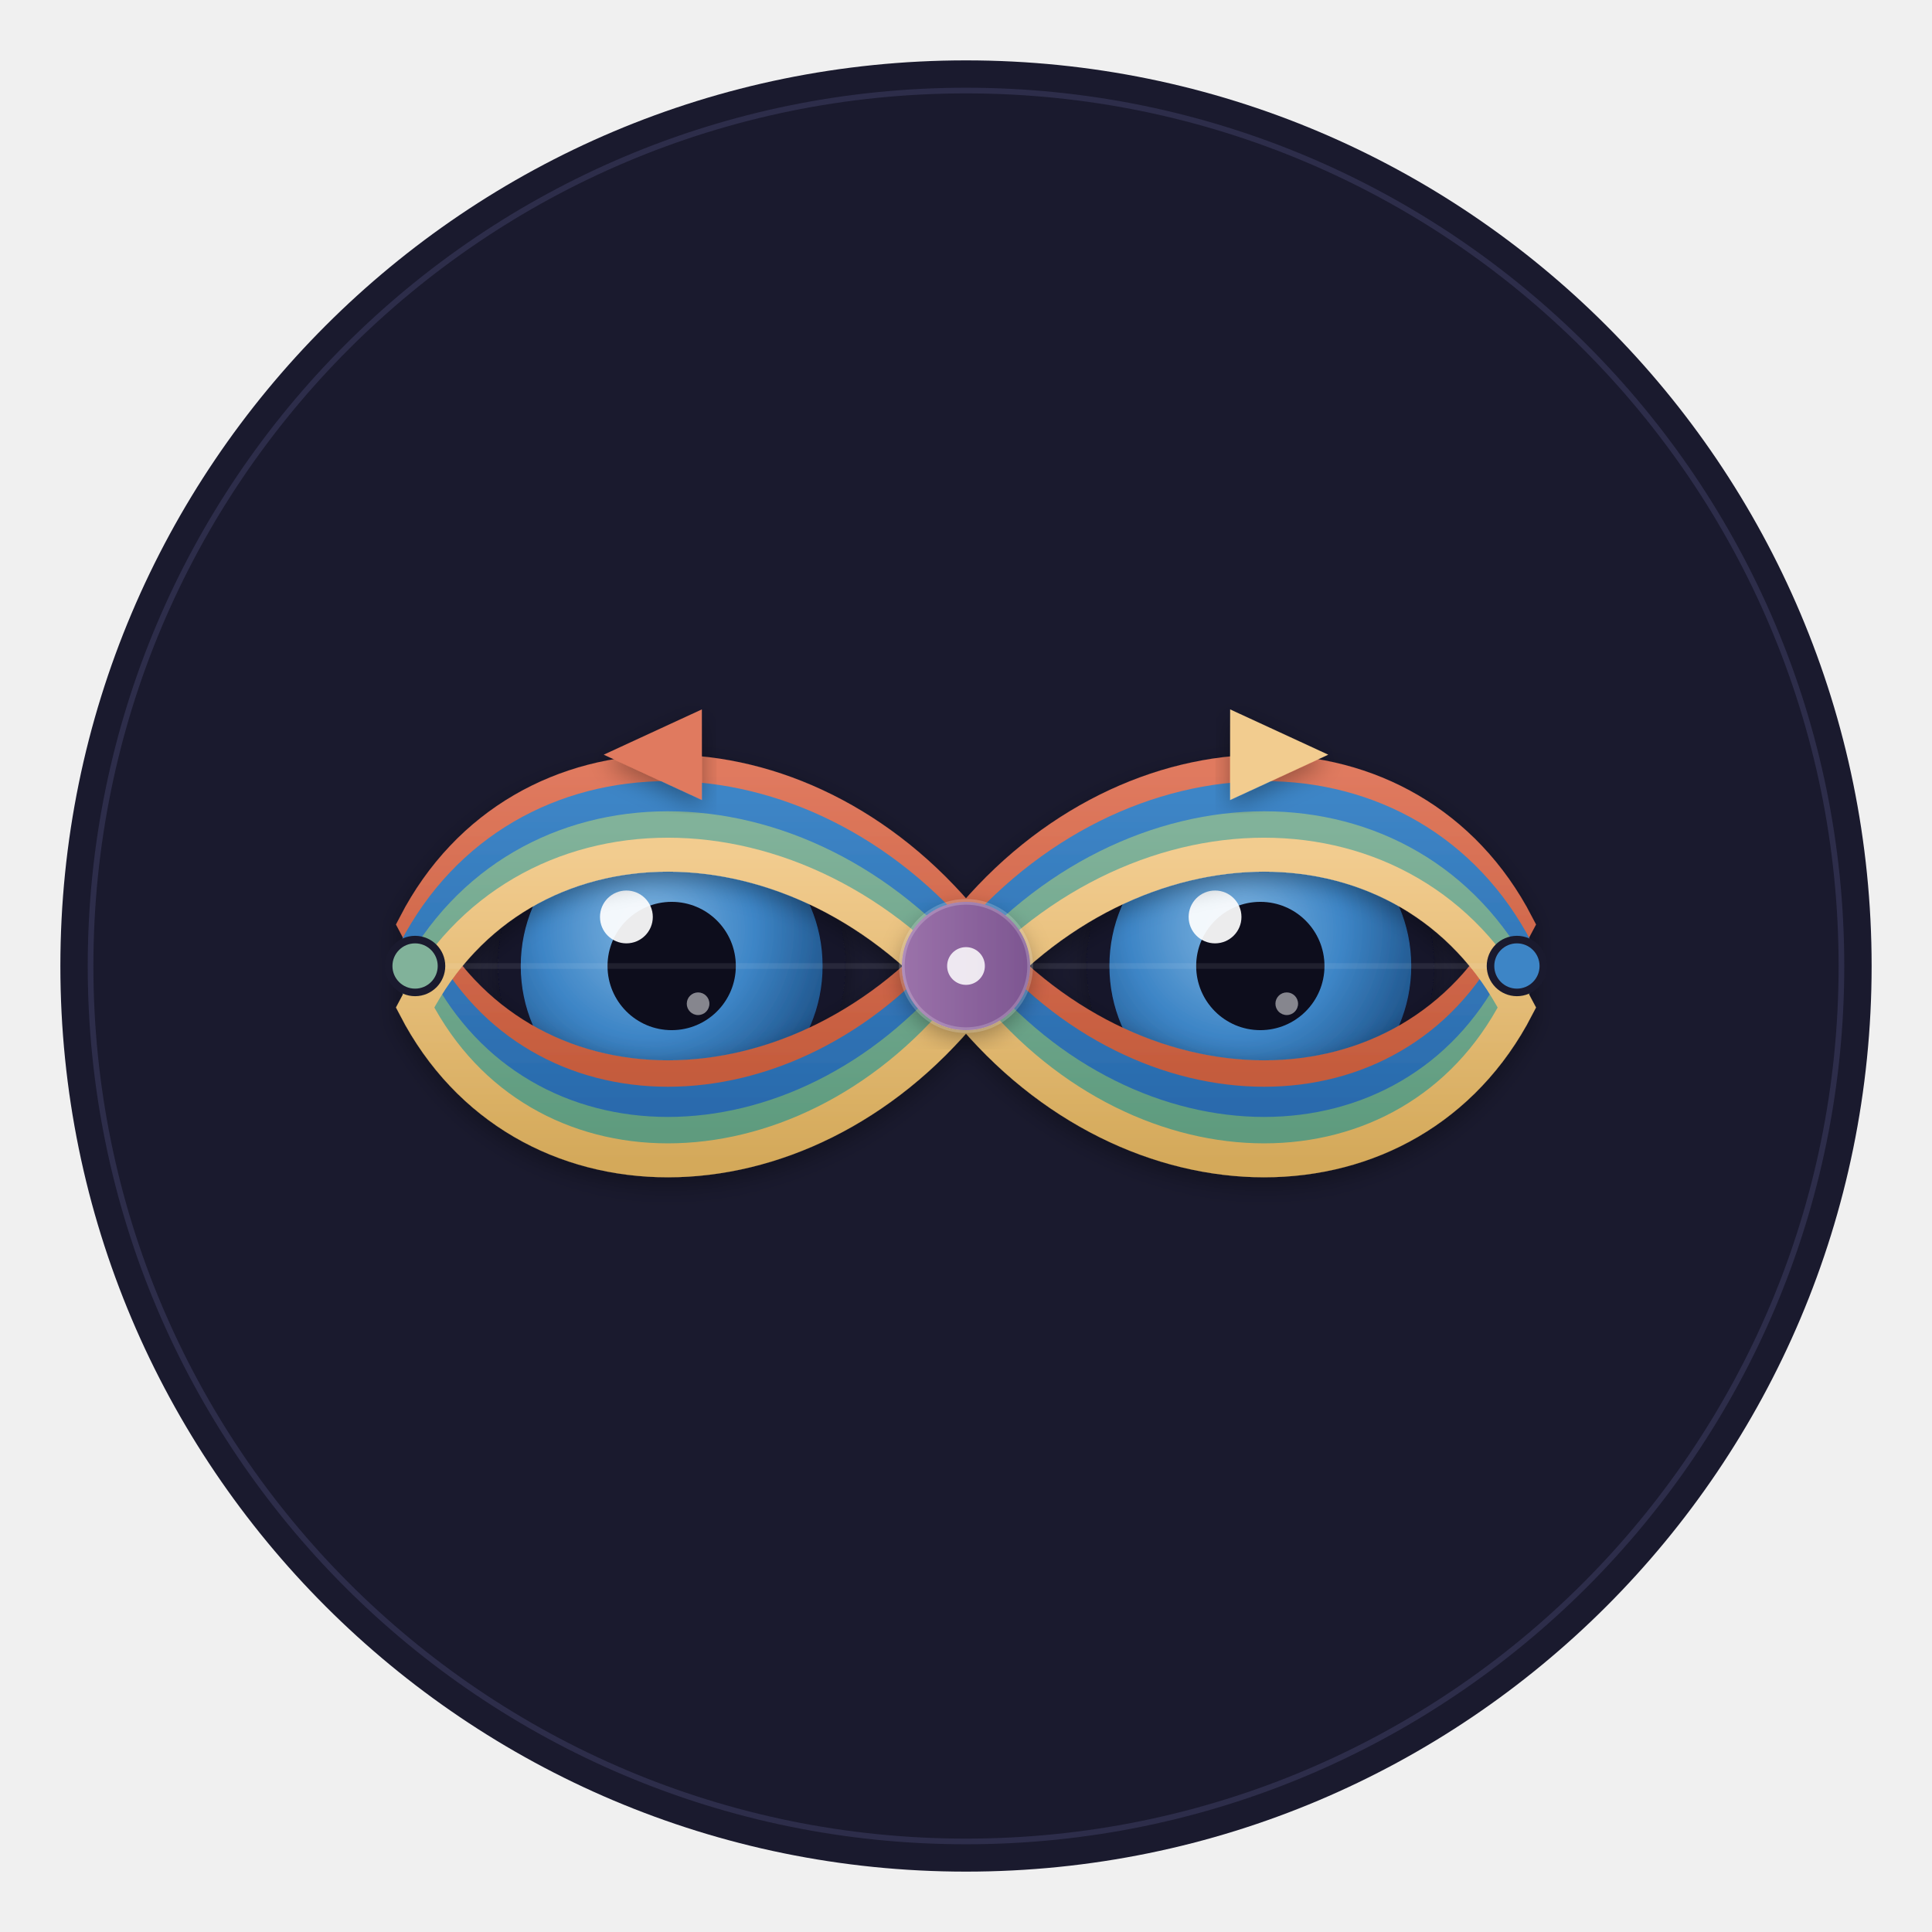
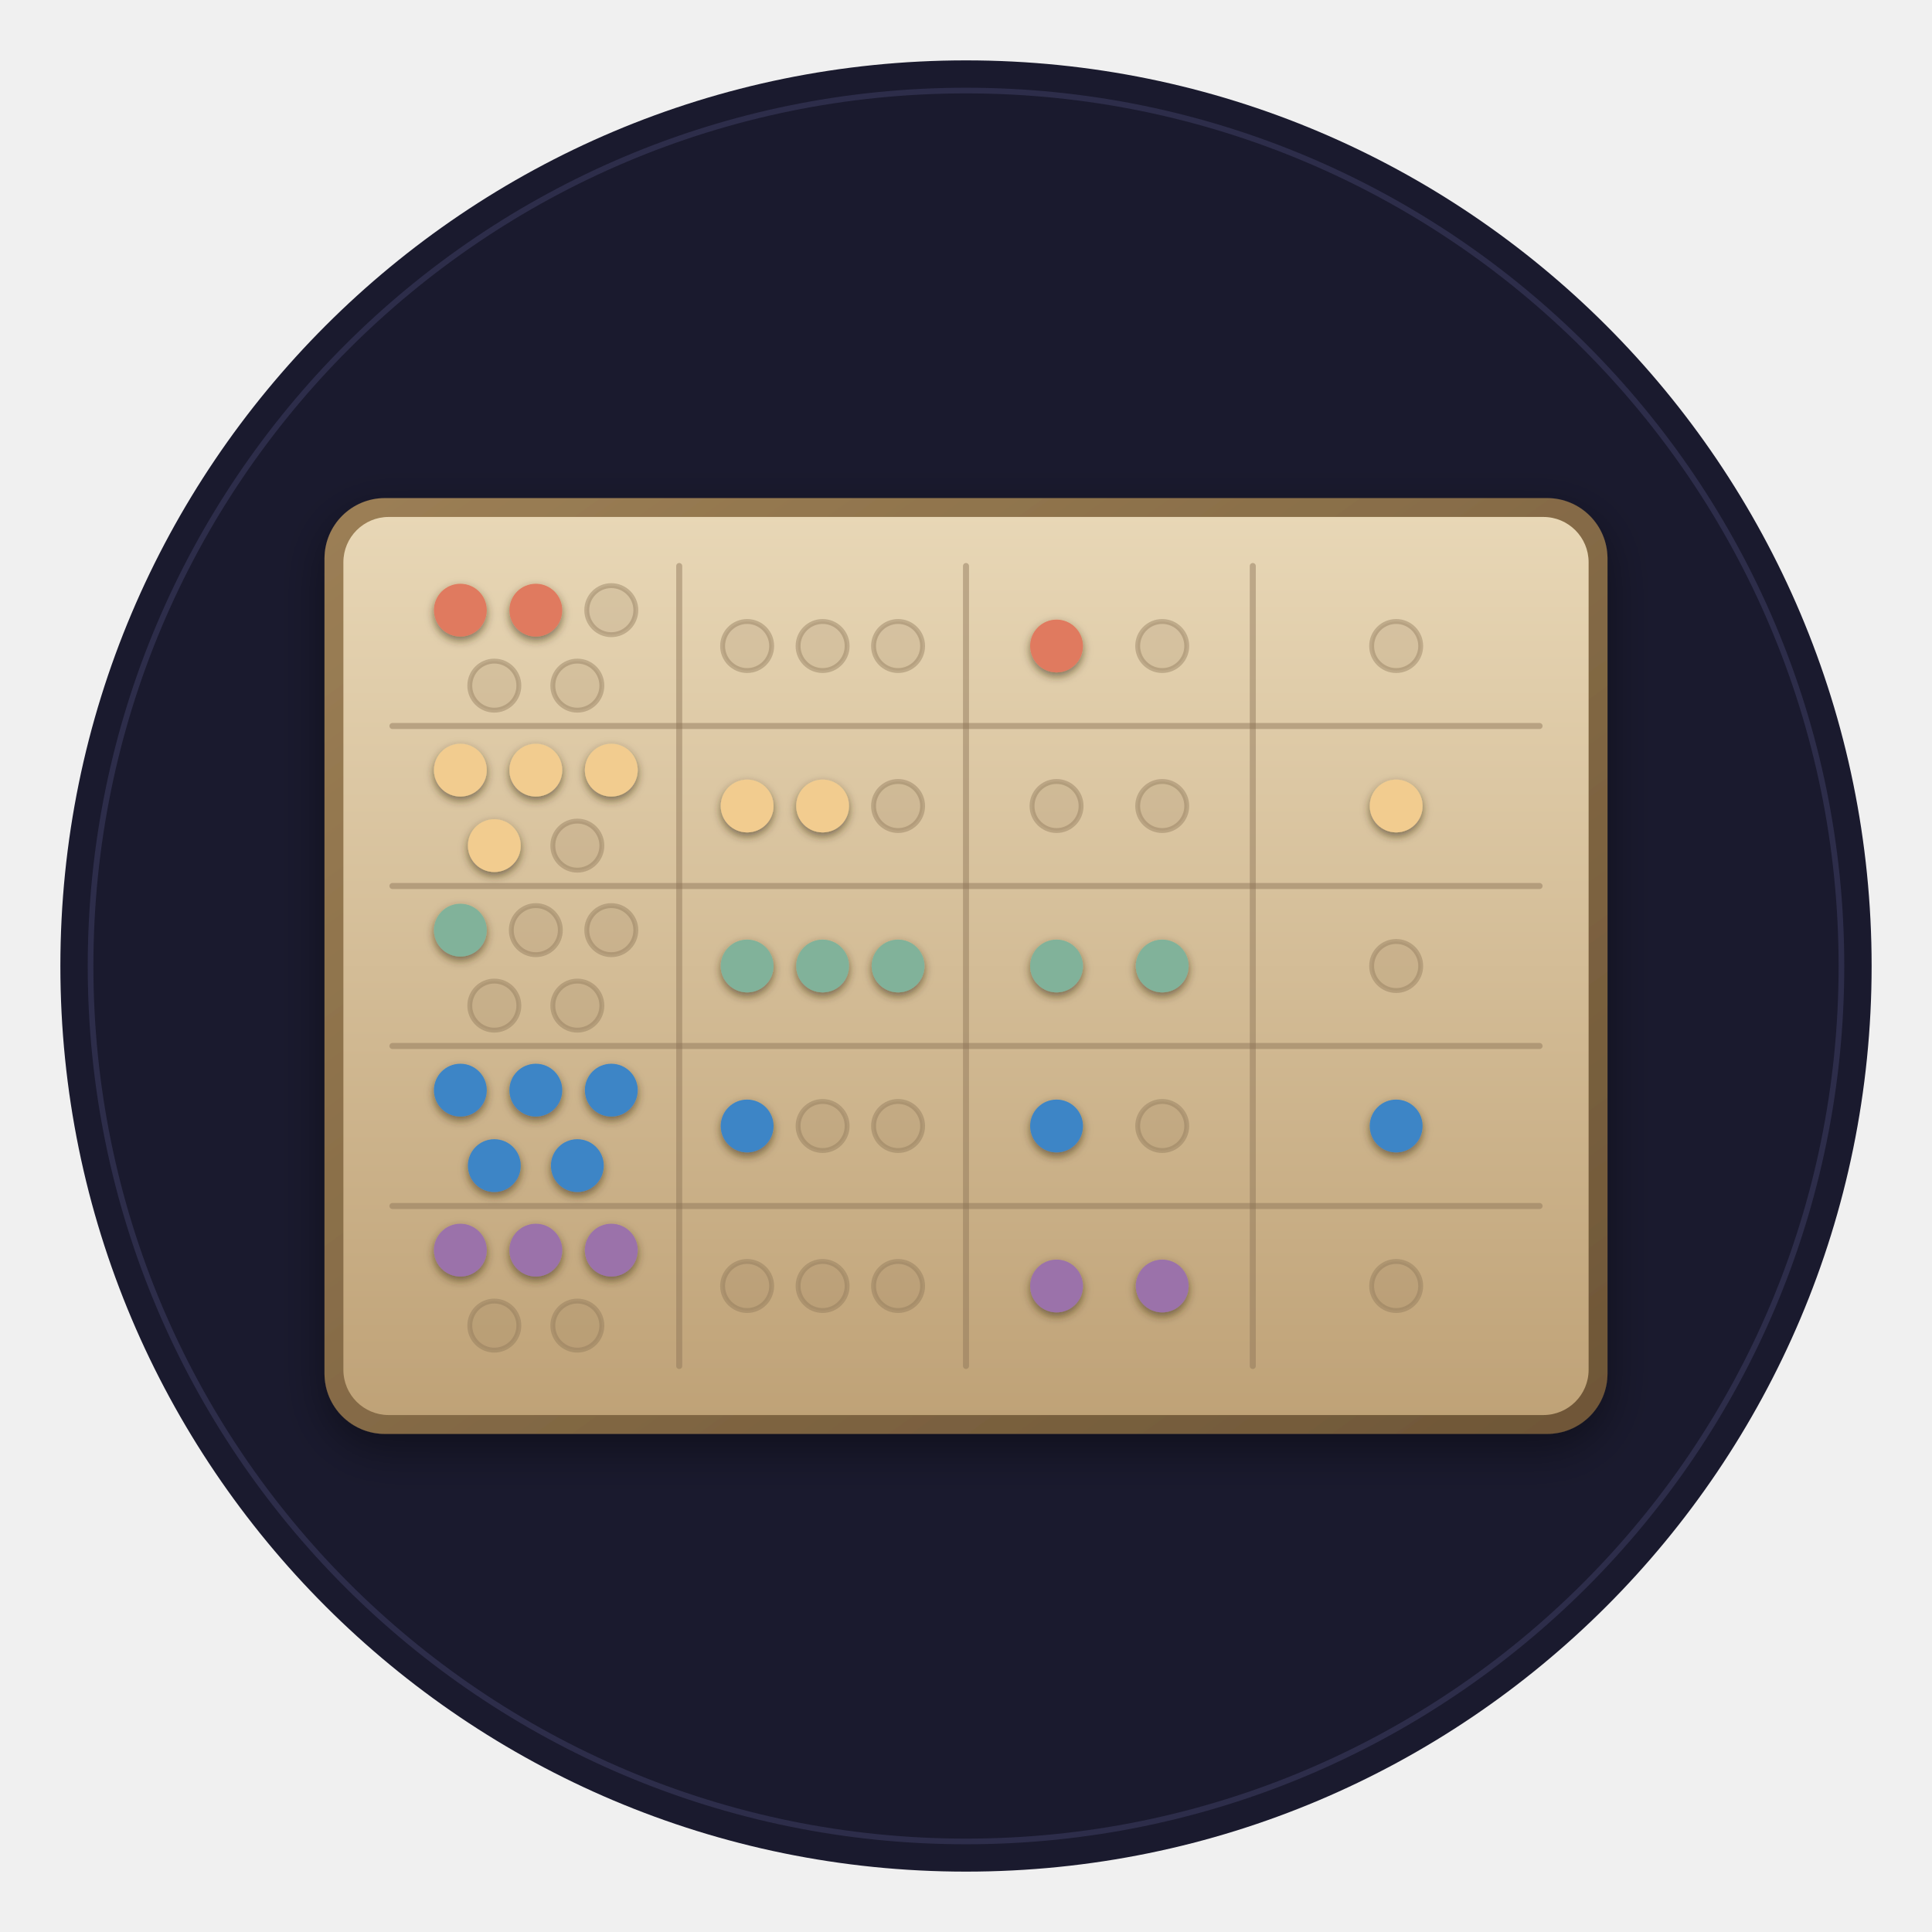
- <svg xmlns="http://www.w3.org/2000/svg" viewBox="0 0 512 512" width="512" height="512">
+ <svg xmlns="http://www.w3.org/2000/svg" viewBox="0 0 512 512" width="512" height="512" role="img" aria-label="Yupana logo: an Incan counting board with seeded compartments">
  <defs>
-     <linearGradient id="strandA" x1="0%" y1="0%" x2="0%" y2="100%">
-       <stop offset="0%" style="stop-color:#E07A5F" />
-       <stop offset="100%" style="stop-color:#C45B3C" />
+     <linearGradient id="board" x1="0%" y1="0%" x2="0%" y2="100%">
+       <stop offset="0%" style="stop-color:#E8D7B6" />
+       <stop offset="100%" style="stop-color:#BFA277" />
    </linearGradient>
-     <linearGradient id="strandB" x1="0%" y1="0%" x2="0%" y2="100%">
-       <stop offset="0%" style="stop-color:#3D85C6" />
-       <stop offset="100%" style="stop-color:#2A6BAD" />
+     <linearGradient id="rim" x1="0%" y1="0%" x2="100%" y2="100%">
+       <stop offset="0%" style="stop-color:#9C7F55" />
+       <stop offset="100%" style="stop-color:#6E5637" />
    </linearGradient>
-     <linearGradient id="strandC" x1="0%" y1="0%" x2="0%" y2="100%">
-       <stop offset="0%" style="stop-color:#81B29A" />
-       <stop offset="100%" style="stop-color:#5E9B7E" />
-     </linearGradient>
-     <linearGradient id="strandD" x1="0%" y1="0%" x2="0%" y2="100%">
-       <stop offset="0%" style="stop-color:#F2CC8F" />
-       <stop offset="100%" style="stop-color:#D4A95A" />
-     </linearGradient>
-     <linearGradient id="tieGrad" x1="0%" y1="0%" x2="100%" y2="0%">
-       <stop offset="0%" style="stop-color:#9B72AA" />
-       <stop offset="100%" style="stop-color:#7D5691" />
-     </linearGradient>
-     <radialGradient id="iris" cx="42%" cy="38%" r="65%">
-       <stop offset="0%" style="stop-color:#7FB4E0" />
-       <stop offset="55%" style="stop-color:#3D85C6" />
-       <stop offset="100%" style="stop-color:#1E5288" />
-     </radialGradient>
-     <filter id="soft" x="-15%" y="-15%" width="130%" height="130%">
-       <feDropShadow dx="0" dy="2" stdDeviation="3" flood-color="#00000055" />
+     <filter id="soft" x="-20%" y="-20%" width="140%" height="140%">
+       <feDropShadow dx="0" dy="4" stdDeviation="6" flood-color="#00000066" />
+     </filter>
+     <filter id="seed" x="-40%" y="-40%" width="180%" height="180%">
+       <feDropShadow dx="0" dy="1" stdDeviation="1.2" flood-color="#3a2a1a99" />
    </filter>
  </defs>
  <circle cx="256" cy="256" r="240" fill="#1a1a2e" />
  <circle cx="256" cy="256" r="232" fill="none" stroke="#2d2d4a" stroke-width="1.5" />
  <g filter="url(#soft)">
-     <circle cx="334" cy="256" r="46" fill="#12122a" />
-     <circle cx="334" cy="256" r="40" fill="url(#iris)" />
-     <circle cx="334" cy="256" r="17" fill="#0c0c1c" />
-     <circle cx="322" cy="243" r="7" fill="#ffffff" opacity="0.92" />
-     <circle cx="341" cy="266" r="3" fill="#ffffff" opacity="0.5" />
+     <rect x="86" y="132" width="340" height="248" rx="16" fill="url(#rim)" />
+     <rect x="91" y="137" width="330" height="238" rx="12" fill="url(#board)" />
  </g>
-   <g filter="url(#soft)">
-     <circle cx="178" cy="256" r="46" fill="#12122a" />
-     <circle cx="178" cy="256" r="40" fill="url(#iris)" />
-     <circle cx="178" cy="256" r="17" fill="#0c0c1c" />
-     <circle cx="166" cy="243" r="7" fill="#ffffff" opacity="0.92" />
-     <circle cx="185" cy="266" r="3" fill="#ffffff" opacity="0.5" />
+   <g stroke="#8B7355" stroke-opacity="0.45" stroke-width="1.6" stroke-linecap="round">
+     <line x1="180.0" y1="150.0" x2="180.0" y2="362.0" />
+     <line x1="256.0" y1="150.0" x2="256.0" y2="362.0" />
+     <line x1="332.0" y1="150.0" x2="332.0" y2="362.0" />
+     <line x1="104.0" y1="192.4" x2="408.0" y2="192.4" />
+     <line x1="104.0" y1="234.8" x2="408.0" y2="234.8" />
+     <line x1="104.0" y1="277.2" x2="408.0" y2="277.2" />
+     <line x1="104.0" y1="319.6" x2="408.0" y2="319.6" />
  </g>
-   <g filter="url(#soft)" fill="none" stroke-linecap="round">
-     <g transform="translate(0,-11)">
-       <path d="M256 256 C300 202 374 202 402 256 C374 310 300 310 256 256 C212 202 138 202 110 256 C138 310 212 310 256 256 Z" stroke="url(#strandA)" stroke-width="9" />
-     </g>
-     <g transform="translate(0,-4)">
-       <path d="M256 256 C300 202 374 202 402 256 C374 310 300 310 256 256 C212 202 138 202 110 256 C138 310 212 310 256 256 Z" stroke="url(#strandB)" stroke-width="9" />
-     </g>
-     <g transform="translate(0,4)">
-       <path d="M256 256 C300 202 374 202 402 256 C374 310 300 310 256 256 C212 202 138 202 110 256 C138 310 212 310 256 256 Z" stroke="url(#strandC)" stroke-width="9" />
-     </g>
-     <g transform="translate(0,11)">
-       <path d="M256 256 C300 202 374 202 402 256 C374 310 300 310 256 256 C212 202 138 202 110 256 C138 310 212 310 256 256 Z" stroke="url(#strandD)" stroke-width="9" />
-     </g>
+   <g>
+     <circle cx="122.0" cy="161.7" r="7.0" fill="#E07A5F" filter="url(#seed)" />
+     <circle cx="142.0" cy="161.7" r="7.0" fill="#E07A5F" filter="url(#seed)" />
+     <circle cx="162.0" cy="161.7" r="6.5" fill="#8B7355" fill-opacity="0.16" stroke="#8B7355" stroke-opacity="0.4" stroke-width="1.3" />
+     <circle cx="131.0" cy="181.7" r="6.5" fill="#8B7355" fill-opacity="0.16" stroke="#8B7355" stroke-opacity="0.4" stroke-width="1.3" />
+     <circle cx="153.0" cy="181.7" r="6.5" fill="#8B7355" fill-opacity="0.16" stroke="#8B7355" stroke-opacity="0.4" stroke-width="1.3" />
+     <circle cx="198.0" cy="171.2" r="6.5" fill="#8B7355" fill-opacity="0.16" stroke="#8B7355" stroke-opacity="0.4" stroke-width="1.3" />
+     <circle cx="218.0" cy="171.2" r="6.5" fill="#8B7355" fill-opacity="0.16" stroke="#8B7355" stroke-opacity="0.4" stroke-width="1.3" />
+     <circle cx="238.0" cy="171.2" r="6.5" fill="#8B7355" fill-opacity="0.16" stroke="#8B7355" stroke-opacity="0.4" stroke-width="1.3" />
+     <circle cx="280.0" cy="171.2" r="7.0" fill="#E07A5F" filter="url(#seed)" />
+     <circle cx="308.0" cy="171.2" r="6.5" fill="#8B7355" fill-opacity="0.16" stroke="#8B7355" stroke-opacity="0.4" stroke-width="1.3" />
+     <circle cx="370.0" cy="171.2" r="6.5" fill="#8B7355" fill-opacity="0.16" stroke="#8B7355" stroke-opacity="0.4" stroke-width="1.3" />
  </g>
-   <path d="M326 188 L352 200 L326 212 Z" fill="#F2CC8F" filter="url(#soft)" />
-   <path d="M186 188 L160 200 L186 212 Z" fill="#E07A5F" filter="url(#soft)" />
-   <line x1="256" y1="256" x2="402" y2="256" stroke="#ffffff14" stroke-width="1.5" />
-   <line x1="256" y1="256" x2="110" y2="256" stroke="#ffffff14" stroke-width="1.5" />
-   <circle cx="402" cy="256" r="7" fill="#3D85C6" stroke="#1a1a2e" stroke-width="2" />
-   <circle cx="110" cy="256" r="7" fill="#81B29A" stroke="#1a1a2e" stroke-width="2" />
-   <circle cx="256" cy="256" r="17" fill="url(#tieGrad)" filter="url(#soft)" />
-   <circle cx="256" cy="256" r="17" fill="none" stroke="#ffffff33" stroke-width="1.5" />
-   <circle cx="256" cy="256" r="5" fill="#ffffff" opacity="0.85" />
+   <g>
+     <circle cx="122.0" cy="204.1" r="7.0" fill="#F2CC8F" filter="url(#seed)" />
+     <circle cx="142.0" cy="204.1" r="7.0" fill="#F2CC8F" filter="url(#seed)" />
+     <circle cx="162.0" cy="204.1" r="7.0" fill="#F2CC8F" filter="url(#seed)" />
+     <circle cx="131.0" cy="224.1" r="7.0" fill="#F2CC8F" filter="url(#seed)" />
+     <circle cx="153.0" cy="224.1" r="6.5" fill="#8B7355" fill-opacity="0.16" stroke="#8B7355" stroke-opacity="0.4" stroke-width="1.3" />
+     <circle cx="198.0" cy="213.6" r="7.0" fill="#F2CC8F" filter="url(#seed)" />
+     <circle cx="218.0" cy="213.6" r="7.0" fill="#F2CC8F" filter="url(#seed)" />
+     <circle cx="238.0" cy="213.6" r="6.5" fill="#8B7355" fill-opacity="0.16" stroke="#8B7355" stroke-opacity="0.4" stroke-width="1.3" />
+     <circle cx="280.0" cy="213.6" r="6.5" fill="#8B7355" fill-opacity="0.16" stroke="#8B7355" stroke-opacity="0.4" stroke-width="1.3" />
+     <circle cx="308.0" cy="213.6" r="6.5" fill="#8B7355" fill-opacity="0.16" stroke="#8B7355" stroke-opacity="0.4" stroke-width="1.3" />
+     <circle cx="370.0" cy="213.6" r="7.0" fill="#F2CC8F" filter="url(#seed)" />
+   </g>
+   <g>
+     <circle cx="122.0" cy="246.5" r="7.0" fill="#81B29A" filter="url(#seed)" />
+     <circle cx="142.0" cy="246.5" r="6.5" fill="#8B7355" fill-opacity="0.16" stroke="#8B7355" stroke-opacity="0.4" stroke-width="1.3" />
+     <circle cx="162.0" cy="246.5" r="6.5" fill="#8B7355" fill-opacity="0.16" stroke="#8B7355" stroke-opacity="0.4" stroke-width="1.3" />
+     <circle cx="131.0" cy="266.5" r="6.5" fill="#8B7355" fill-opacity="0.16" stroke="#8B7355" stroke-opacity="0.4" stroke-width="1.3" />
+     <circle cx="153.0" cy="266.5" r="6.5" fill="#8B7355" fill-opacity="0.16" stroke="#8B7355" stroke-opacity="0.4" stroke-width="1.3" />
+     <circle cx="198.0" cy="256.0" r="7.0" fill="#81B29A" filter="url(#seed)" />
+     <circle cx="218.0" cy="256.0" r="7.0" fill="#81B29A" filter="url(#seed)" />
+     <circle cx="238.0" cy="256.0" r="7.0" fill="#81B29A" filter="url(#seed)" />
+     <circle cx="280.0" cy="256.0" r="7.0" fill="#81B29A" filter="url(#seed)" />
+     <circle cx="308.0" cy="256.0" r="7.0" fill="#81B29A" filter="url(#seed)" />
+     <circle cx="370.0" cy="256.0" r="6.5" fill="#8B7355" fill-opacity="0.16" stroke="#8B7355" stroke-opacity="0.4" stroke-width="1.3" />
+   </g>
+   <g>
+     <circle cx="122.0" cy="288.9" r="7.0" fill="#3D85C6" filter="url(#seed)" />
+     <circle cx="142.0" cy="288.9" r="7.0" fill="#3D85C6" filter="url(#seed)" />
+     <circle cx="162.0" cy="288.9" r="7.0" fill="#3D85C6" filter="url(#seed)" />
+     <circle cx="131.0" cy="308.9" r="7.0" fill="#3D85C6" filter="url(#seed)" />
+     <circle cx="153.0" cy="308.9" r="7.0" fill="#3D85C6" filter="url(#seed)" />
+     <circle cx="198.0" cy="298.4" r="7.0" fill="#3D85C6" filter="url(#seed)" />
+     <circle cx="218.0" cy="298.4" r="6.5" fill="#8B7355" fill-opacity="0.16" stroke="#8B7355" stroke-opacity="0.4" stroke-width="1.3" />
+     <circle cx="238.0" cy="298.4" r="6.5" fill="#8B7355" fill-opacity="0.16" stroke="#8B7355" stroke-opacity="0.4" stroke-width="1.3" />
+     <circle cx="280.0" cy="298.4" r="7.0" fill="#3D85C6" filter="url(#seed)" />
+     <circle cx="308.0" cy="298.4" r="6.5" fill="#8B7355" fill-opacity="0.16" stroke="#8B7355" stroke-opacity="0.4" stroke-width="1.3" />
+     <circle cx="370.0" cy="298.4" r="7.0" fill="#3D85C6" filter="url(#seed)" />
+   </g>
+   <g>
+     <circle cx="122.0" cy="331.3" r="7.0" fill="#9B72AA" filter="url(#seed)" />
+     <circle cx="142.0" cy="331.3" r="7.0" fill="#9B72AA" filter="url(#seed)" />
+     <circle cx="162.0" cy="331.3" r="7.0" fill="#9B72AA" filter="url(#seed)" />
+     <circle cx="131.0" cy="351.3" r="6.5" fill="#8B7355" fill-opacity="0.16" stroke="#8B7355" stroke-opacity="0.4" stroke-width="1.3" />
+     <circle cx="153.0" cy="351.3" r="6.5" fill="#8B7355" fill-opacity="0.16" stroke="#8B7355" stroke-opacity="0.4" stroke-width="1.3" />
+     <circle cx="198.0" cy="340.8" r="6.5" fill="#8B7355" fill-opacity="0.16" stroke="#8B7355" stroke-opacity="0.4" stroke-width="1.3" />
+     <circle cx="218.0" cy="340.8" r="6.5" fill="#8B7355" fill-opacity="0.16" stroke="#8B7355" stroke-opacity="0.4" stroke-width="1.3" />
+     <circle cx="238.0" cy="340.8" r="6.5" fill="#8B7355" fill-opacity="0.16" stroke="#8B7355" stroke-opacity="0.4" stroke-width="1.3" />
+     <circle cx="280.0" cy="340.8" r="7.0" fill="#9B72AA" filter="url(#seed)" />
+     <circle cx="308.0" cy="340.8" r="7.0" fill="#9B72AA" filter="url(#seed)" />
+     <circle cx="370.0" cy="340.8" r="6.5" fill="#8B7355" fill-opacity="0.16" stroke="#8B7355" stroke-opacity="0.4" stroke-width="1.3" />
+   </g>
</svg>
